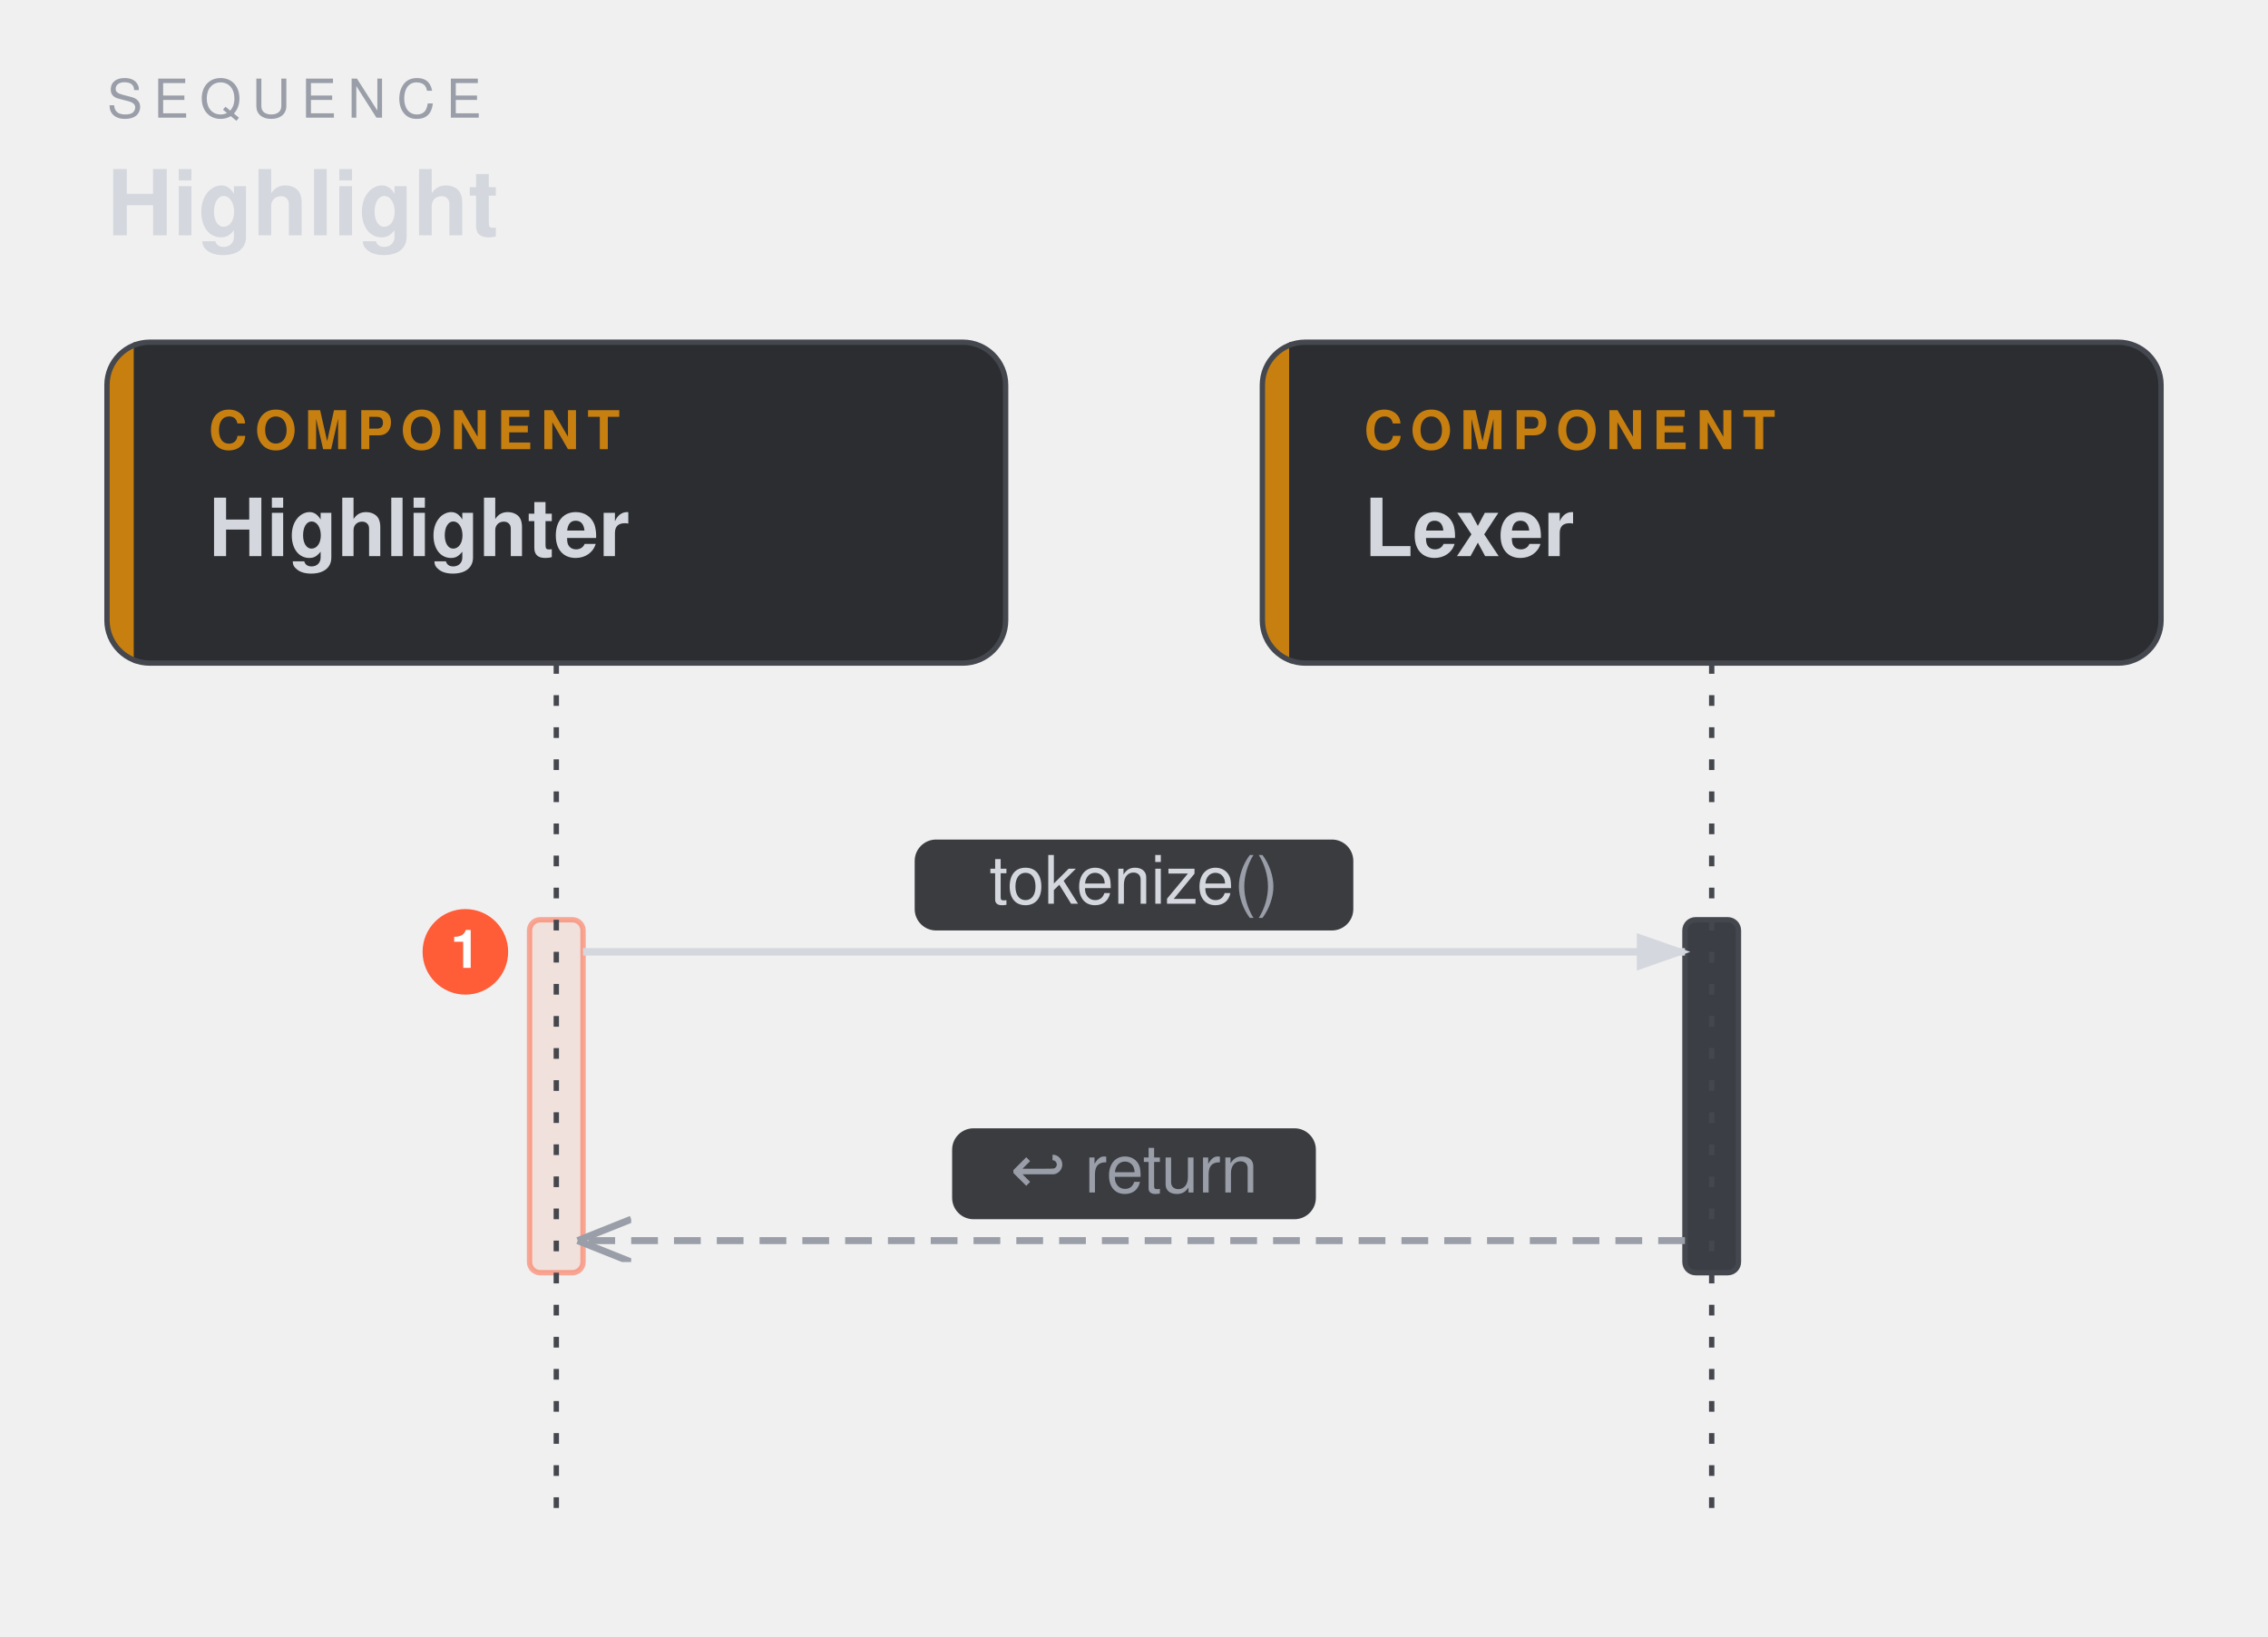
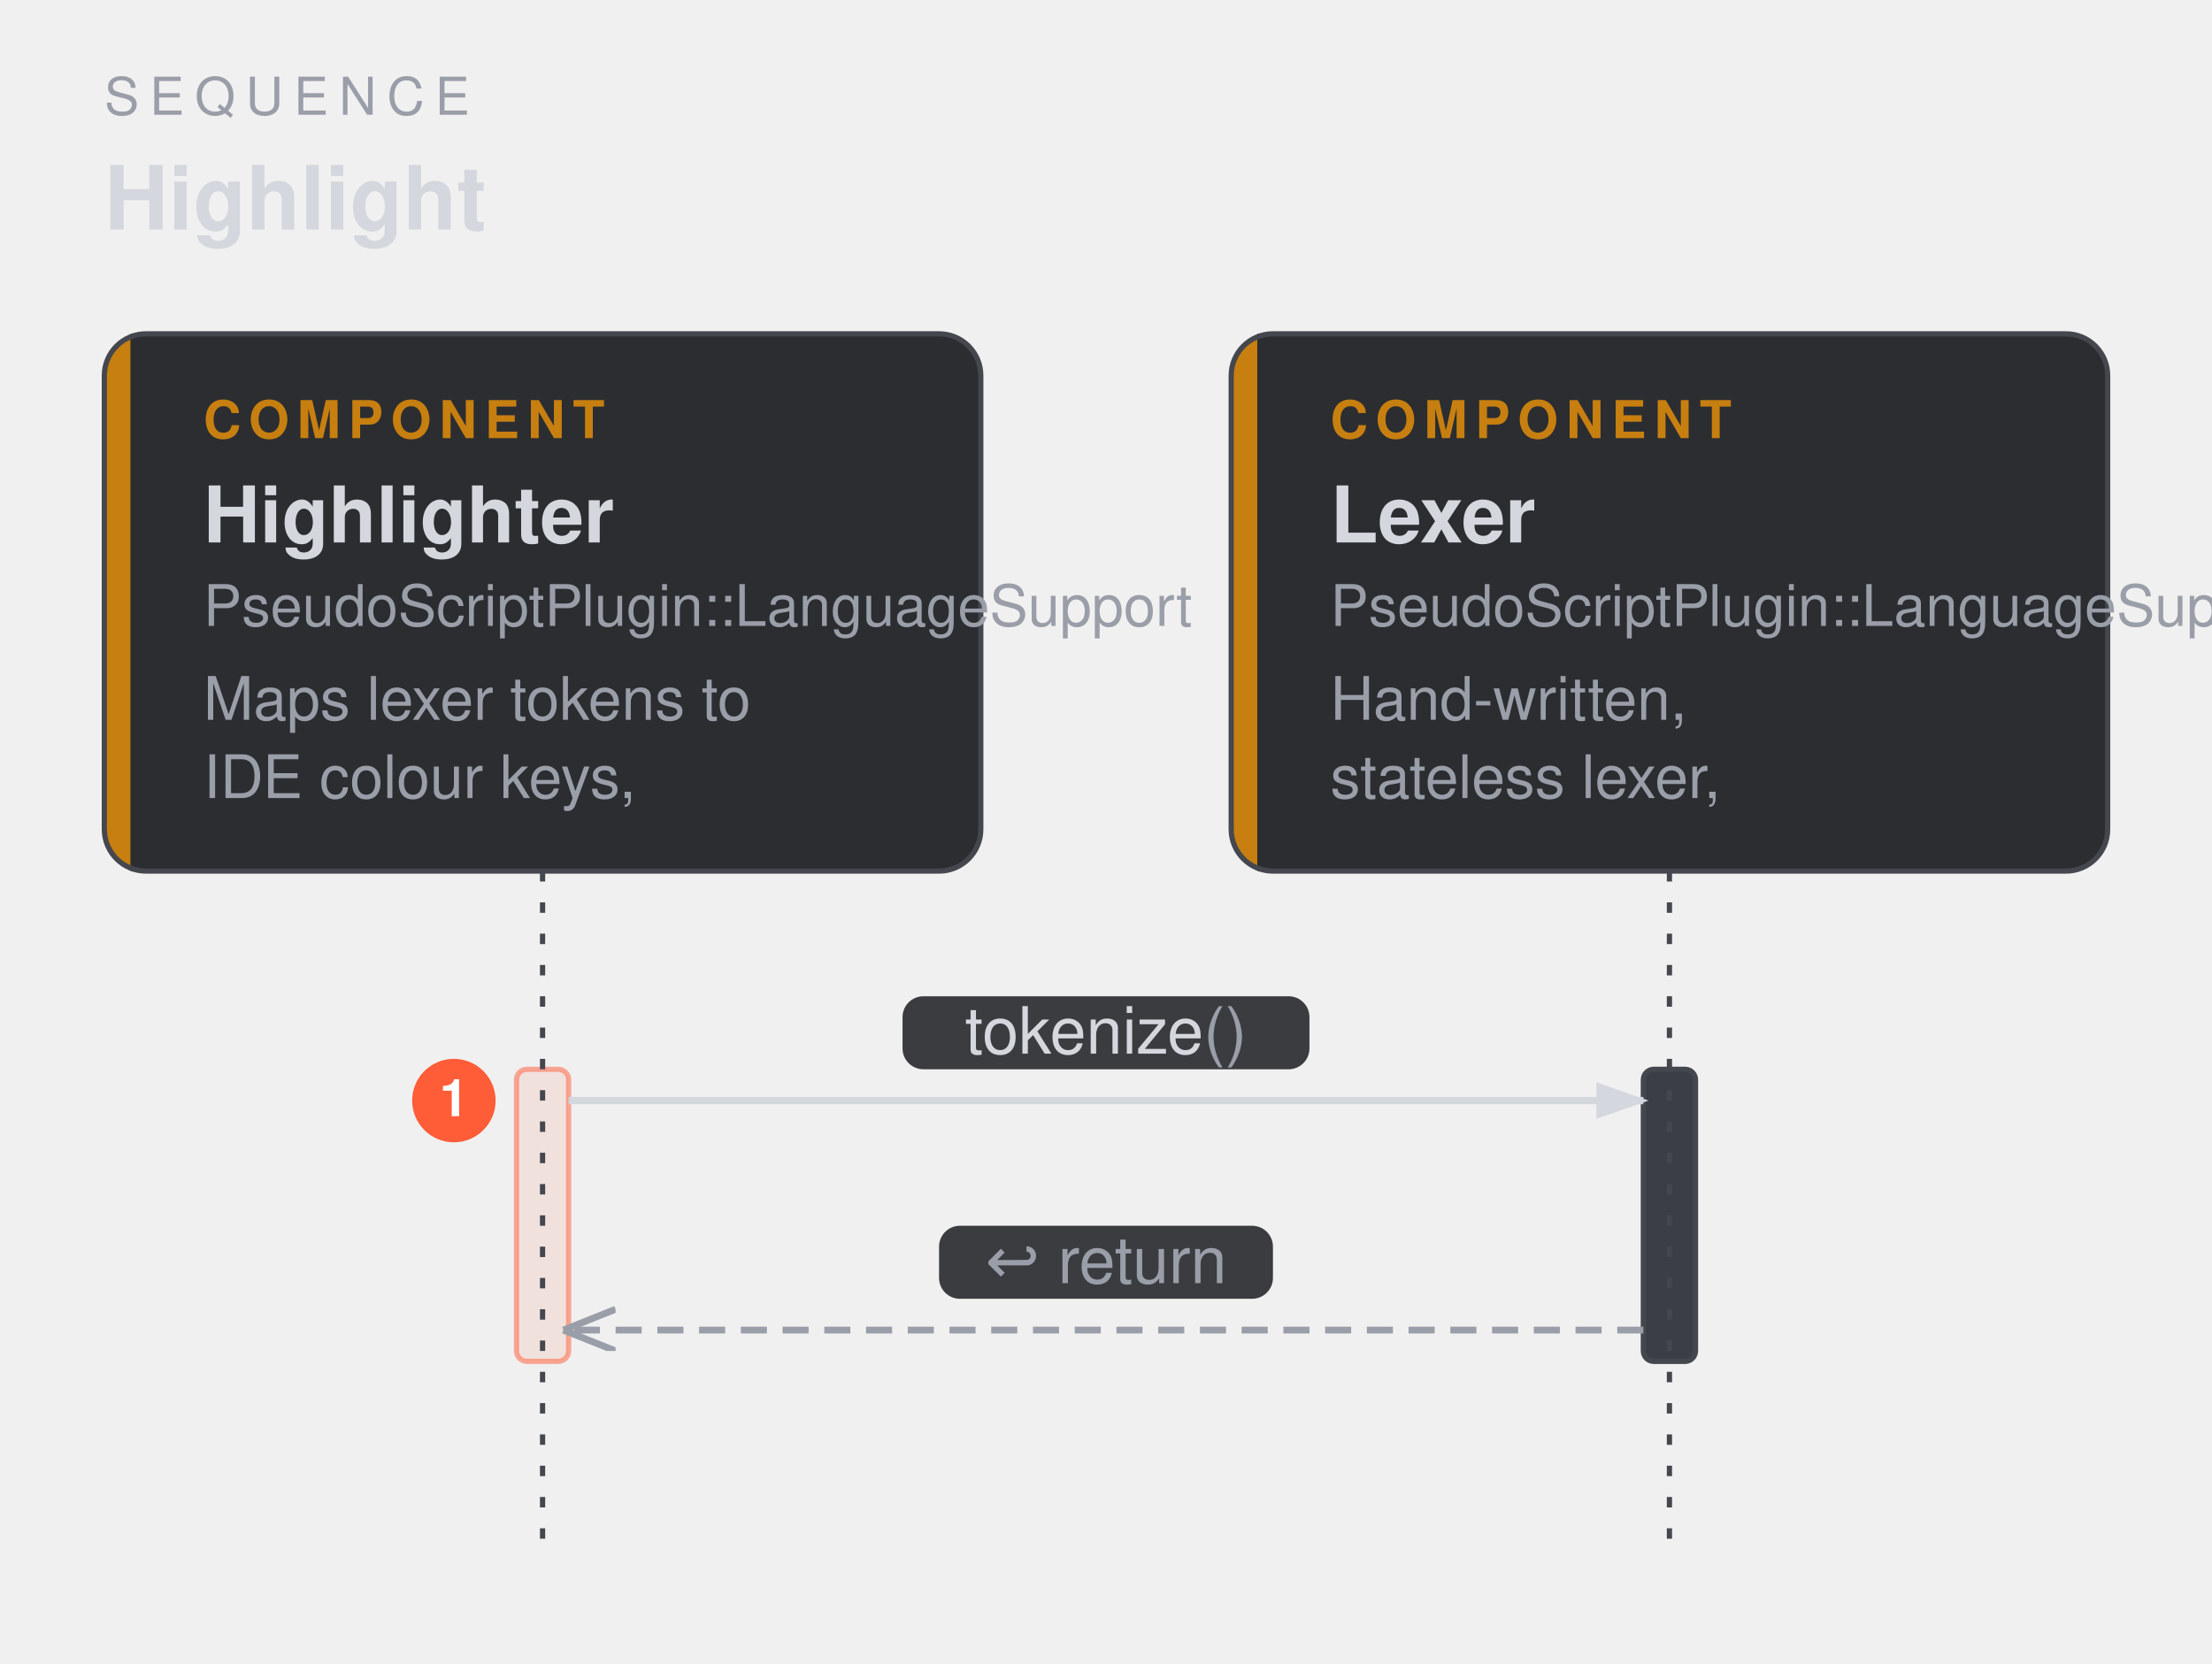
- <svg xmlns="http://www.w3.org/2000/svg" viewBox="0 0 424 306" width="424" height="306" font-family="sans-serif" font-size="13">
+ <svg xmlns="http://www.w3.org/2000/svg" viewBox="0 0 424 319" width="424" height="319" font-family="sans-serif" font-size="13">
  <defs>
    <marker id="arrow" markerWidth="10" markerHeight="10" refX="9" refY="3" orient="auto" markerUnits="strokeWidth">
      <path d="M0,0 L9,3 L0,6 z" fill="#b7bbc3" />
    </marker>
  </defs>
  <g font-family="Helvetica, Arial, sans-serif">
    <defs>
      <marker id="seqcall" markerWidth="11" markerHeight="11" refX="9" refY="3.5" orient="auto" markerUnits="userSpaceOnUse">
        <path d="M0,0 L10,3.5 L0,7 z" fill="#d4d7dd" />
      </marker>
      <marker id="seqret" markerWidth="12" markerHeight="12" refX="9" refY="4" orient="auto" markerUnits="userSpaceOnUse">
        <path d="M0,0 L10,4 M0,8 L10,4" fill="none" stroke="#9a9ea8" stroke-width="1.3" />
      </marker>
    </defs>
    <text x="20" y="22" font-size="10" letter-spacing="2" fill="#9a9ea8">SEQUENCE</text>
    <text x="20" y="44" font-size="17" font-weight="700" fill="#d4d7dd">Highlight</text>
-     <rect x="99" y="172" width="10" height="66" rx="2" fill="#ff5c38" fill-opacity="0.10" stroke="#ff5c38" stroke-opacity="0.5" />
-     <rect x="315" y="172" width="10" height="66" rx="2" fill="#3b3e45" fill-opacity="1" stroke="#44474e" stroke-opacity="1" />
-     <rect x="20" y="64" width="168" height="60" rx="8" fill="#c77f10" filter="url(#cardlift)" />
-     <path d="M25,64 H180 A8,8 0 0 1 188,72 V116 A8,8 0 0 1 180,124 H25 Z" fill="#2b2d31" />
-     <rect x="20" y="64" width="168" height="60" rx="8" fill="none" stroke="#44474e" />
+     <rect x="99" y="205" width="10" height="56" rx="2" fill="#ff5c38" fill-opacity="0.10" stroke="#ff5c38" stroke-opacity="0.5" />
+     <rect x="315" y="205" width="10" height="56" rx="2" fill="#3b3e45" fill-opacity="1" stroke="#44474e" stroke-opacity="1" />
+     <rect x="20" y="64" width="168" height="103" rx="8" fill="#c77f10" filter="url(#cardlift)" />
+     <path d="M25,64 H180 A8,8 0 0 1 188,72 V159 A8,8 0 0 1 180,167 H25 Z" fill="#2b2d31" />
+     <rect x="20" y="64" width="168" height="103" rx="8" fill="none" stroke="#44474e" />
    <text x="39" y="84" font-size="10" letter-spacing="1.5" font-weight="600" fill="#c77f10">COMPONENT</text>
    <text x="39" y="104" font-size="15" font-weight="700" fill="#d4d7dd">Highlighter</text>
-     <line x1="104" y1="124" x2="104" y2="286" stroke="#44474e" stroke-dasharray="2 4" />
-     <rect x="236" y="64" width="168" height="60" rx="8" fill="#c77f10" filter="url(#cardlift)" />
-     <path d="M241,64 H396 A8,8 0 0 1 404,72 V116 A8,8 0 0 1 396,124 H241 Z" fill="#2b2d31" />
-     <rect x="236" y="64" width="168" height="60" rx="8" fill="none" stroke="#44474e" />
+     <text x="39" y="120" font-size="11" fill="#9a9ea8">PseudoScriptPlugin::LanguageSupport</text>
+     <text x="39" y="138" font-size="11.5" fill="#9a9ea8">Maps lexer tokens to</text>
+     <text x="39" y="153" font-size="11.5" fill="#9a9ea8">IDE colour keys,</text>
+     <line x1="104" y1="167" x2="104" y2="299" stroke="#44474e" stroke-dasharray="2 4" />
+     <rect x="236" y="64" width="168" height="103" rx="8" fill="#c77f10" filter="url(#cardlift)" />
+     <path d="M241,64 H396 A8,8 0 0 1 404,72 V159 A8,8 0 0 1 396,167 H241 Z" fill="#2b2d31" />
+     <rect x="236" y="64" width="168" height="103" rx="8" fill="none" stroke="#44474e" />
    <text x="255" y="84" font-size="10" letter-spacing="1.5" font-weight="600" fill="#c77f10">COMPONENT</text>
    <text x="255" y="104" font-size="15" font-weight="700" fill="#d4d7dd">Lexer</text>
-     <line x1="320" y1="124" x2="320" y2="286" stroke="#44474e" stroke-dasharray="2 4" />
-     <line x1="109" y1="178" x2="315" y2="178" stroke="#d4d7dd" stroke-width="1.4" marker-end="url(#seqcall)" />
-     <circle cx="87" cy="178" r="8" fill="#ff5c38" />
-     <text x="87" y="181" text-anchor="middle" font-size="10" font-weight="700" fill="#fff">1</text>
-     <rect x="171" y="157" width="82" height="17" rx="4" fill="#2b2d31" fill-opacity="0.92" />
-     <text x="212" y="169" text-anchor="middle" font-size="12.5" fill="#d4d7dd">tokenize<tspan fill="#9a9ea8">()</tspan>
+     <text x="255" y="120" font-size="11" fill="#9a9ea8">PseudoScriptPlugin::LanguageSupport</text>
+     <text x="255" y="138" font-size="11.5" fill="#9a9ea8">Hand-written,</text>
+     <text x="255" y="153" font-size="11.5" fill="#9a9ea8">stateless lexer,</text>
+     <line x1="320" y1="167" x2="320" y2="299" stroke="#44474e" stroke-dasharray="2 4" />
+     <line x1="109" y1="211" x2="315" y2="211" stroke="#d4d7dd" stroke-width="1.4" marker-end="url(#seqcall)" />
+     <circle cx="87" cy="211" r="8" fill="#ff5c38" />
+     <text x="87" y="214" text-anchor="middle" font-size="10" font-weight="700" fill="#fff">1</text>
+     <rect x="173" y="191" width="78" height="14" rx="4" fill="#2b2d31" fill-opacity="0.92" />
+     <text x="212" y="202" text-anchor="middle" font-size="12.5" fill="#d4d7dd">tokenize<tspan fill="#9a9ea8">()</tspan>
    </text>
-     <line x1="315" y1="232" x2="109" y2="232" stroke="#9a9ea8" stroke-width="1.3" stroke-dasharray="5 3" marker-end="url(#seqret)" />
-     <rect x="178" y="211" width="68" height="17" rx="4" fill="#2b2d31" fill-opacity="0.92" />
-     <text x="212" y="223" text-anchor="middle" font-size="12.5" fill="#9a9ea8">↩ return</text>
+     <line x1="315" y1="255" x2="109" y2="255" stroke="#9a9ea8" stroke-width="1.3" stroke-dasharray="5 3" marker-end="url(#seqret)" />
+     <rect x="180" y="235" width="64" height="14" rx="4" fill="#2b2d31" fill-opacity="0.92" />
+     <text x="212" y="246" text-anchor="middle" font-size="12.5" fill="#9a9ea8">↩ return</text>
  </g>
</svg>
